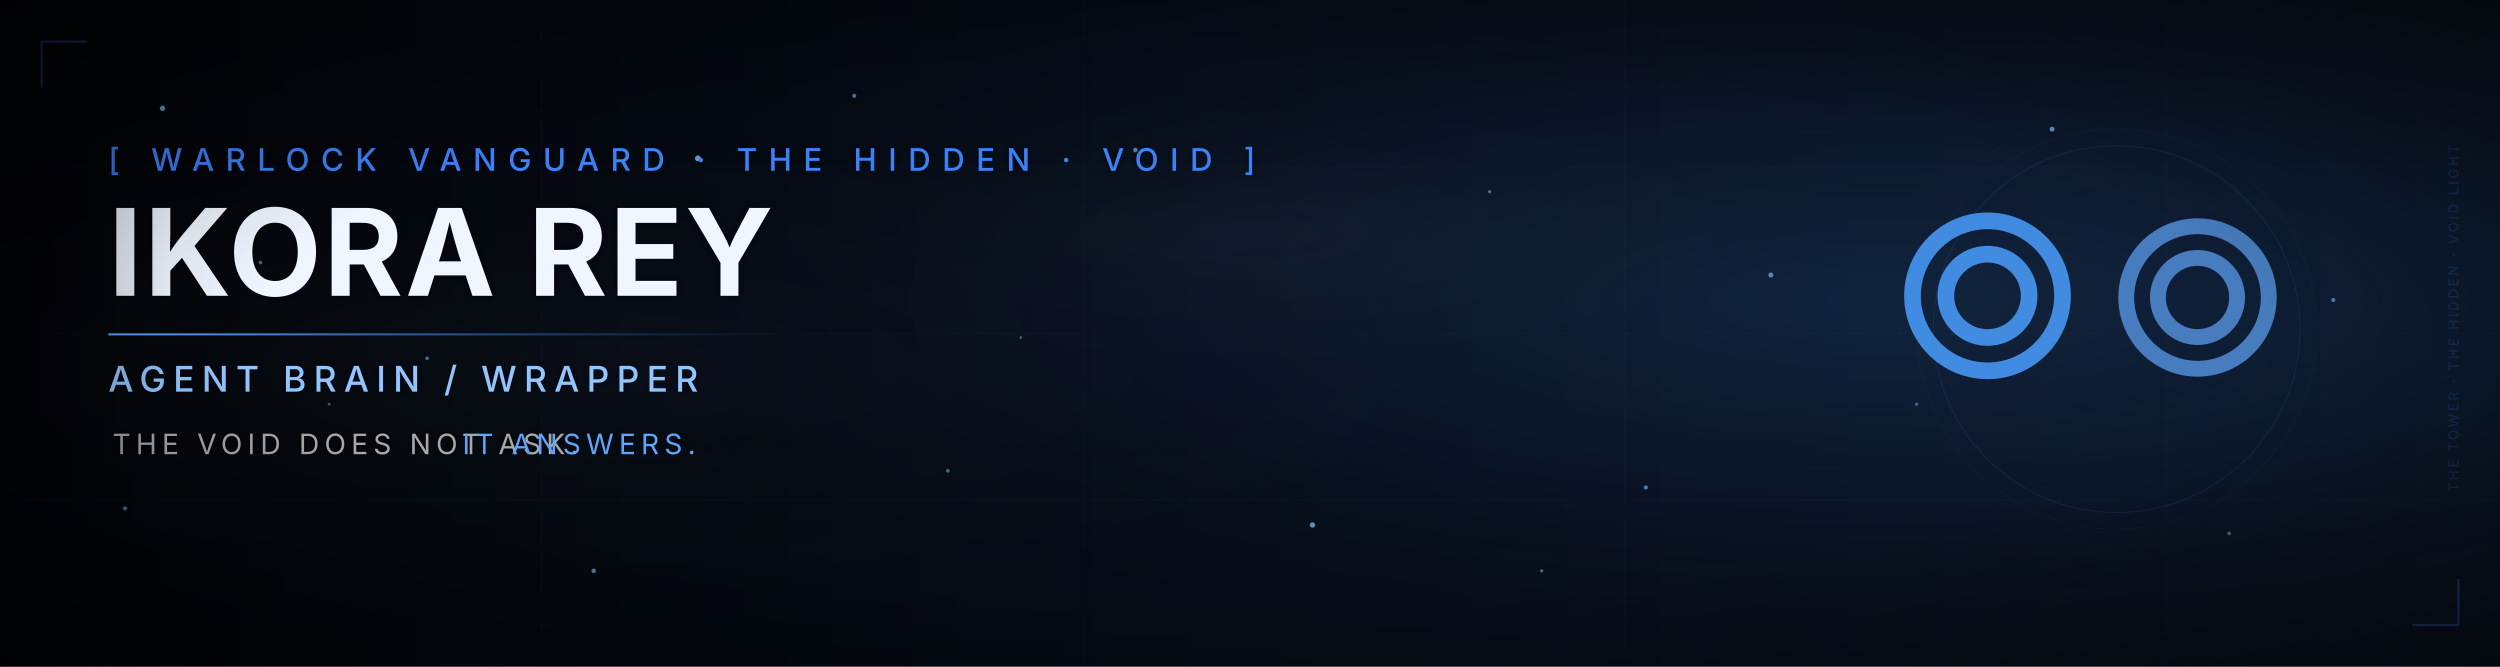
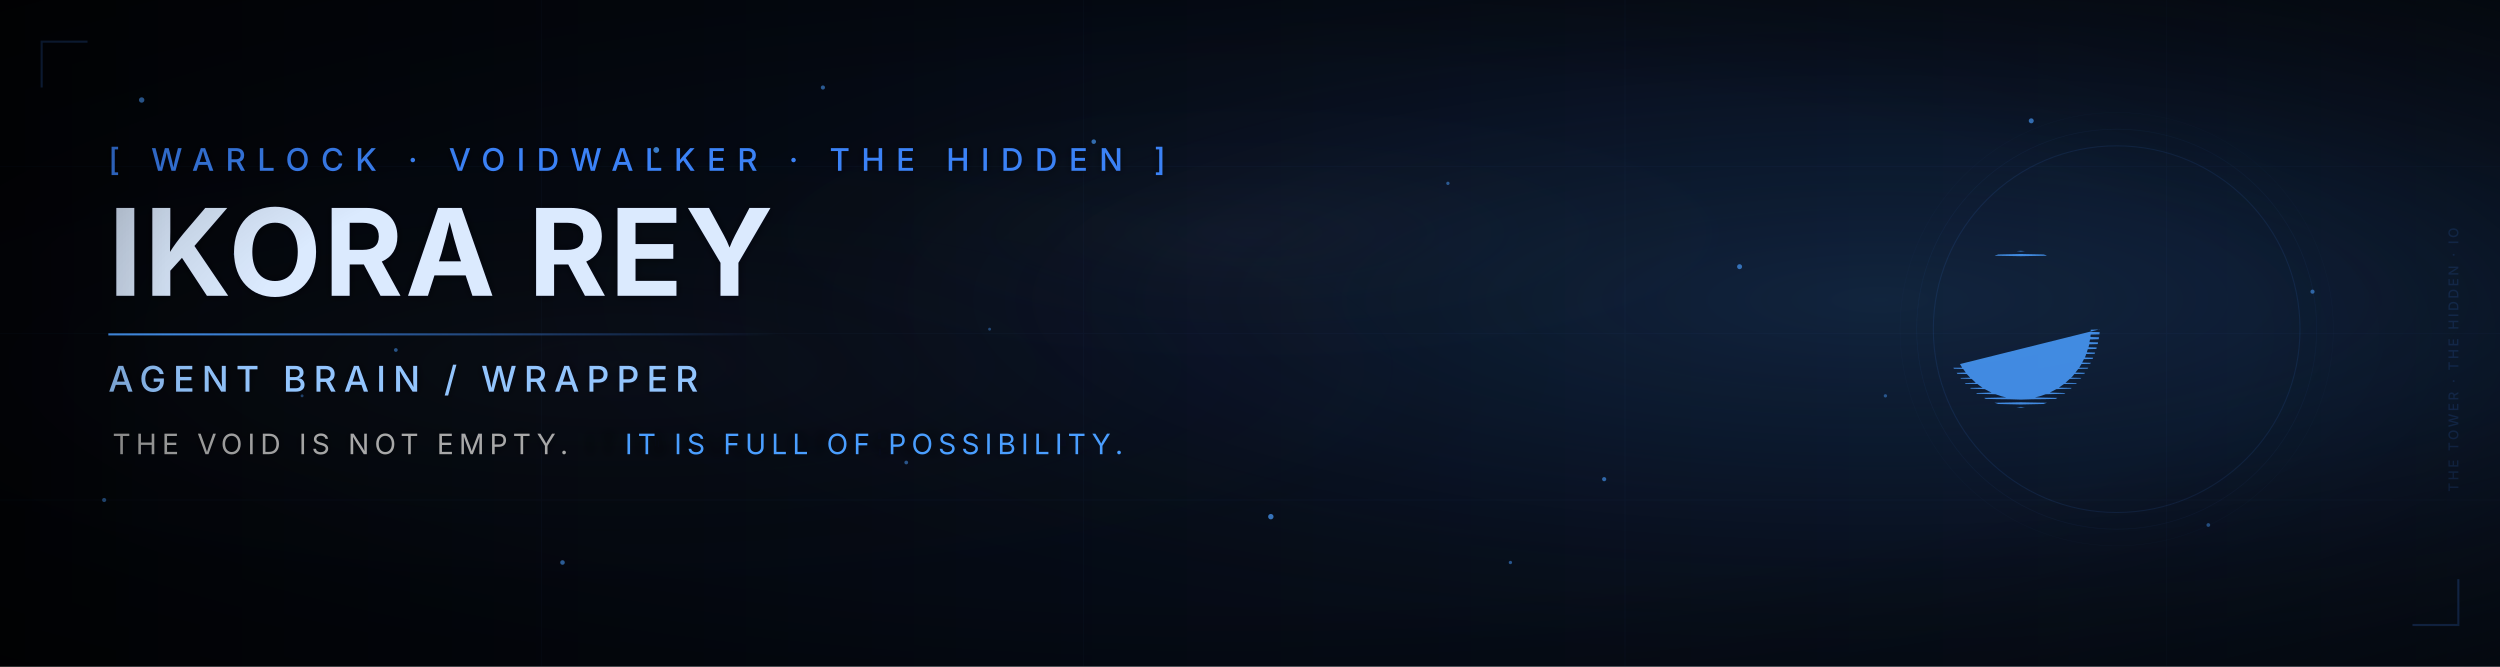
<svg xmlns="http://www.w3.org/2000/svg" viewBox="0 0 1200 320" width="1200" height="320" role="img" aria-label="Ikora Rey - Agent Brain / Wrapper">
  <defs>
    <linearGradient id="space" x1="0" y1="0" x2="1" y2="0">
      <stop offset="0%" stop-color="#020408" />
      <stop offset="40%" stop-color="#050a14" />
      <stop offset="100%" stop-color="#091220" />
    </linearGradient>
    <radialGradient id="blueglow" cx="0.75" cy="0.45" r="0.58">
      <stop offset="0%" stop-color="#4a9eff" stop-opacity="0.15" />
      <stop offset="50%" stop-color="#3b82f6" stop-opacity="0.06" />
      <stop offset="100%" stop-color="#000" stop-opacity="0" />
    </radialGradient>
    <radialGradient id="voidglow" cx="0.25" cy="0.55" r="0.42">
      <stop offset="0%" stop-color="#475569" stop-opacity="0.08" />
      <stop offset="100%" stop-color="#000" stop-opacity="0" />
    </radialGradient>
    <radialGradient id="coreglow" cx="0.5" cy="0.35" r="0.25">
      <stop offset="0%" stop-color="#dbeafe" stop-opacity="0.03" />
      <stop offset="100%" stop-color="#000" stop-opacity="0" />
    </radialGradient>
    <filter id="textsoft" x="-30%" y="-30%" width="160%" height="160%">
      <feGaussianBlur stdDeviation="2" />
    </filter>
    <radialGradient id="vig" cx="0.5" cy="0.5" r="0.72">
      <stop offset="55%" stop-color="#000" stop-opacity="0" />
      <stop offset="100%" stop-color="#000" stop-opacity="0.55" />
    </radialGradient>
    <linearGradient id="accentbar" x1="0" y1="0" x2="1" y2="0">
-       <stop offset="0%" stop-color="#60a5fa" stop-opacity="1" />
+       <stop offset="0%" stop-color="#4a9eff" stop-opacity="1" />
      <stop offset="100%" stop-color="#3b82f6" stop-opacity="0" />
    </linearGradient>
    <linearGradient id="leftfade" x1="0" y1="0" x2="1" y2="0">
      <stop offset="0%" stop-color="#000" stop-opacity="0.22" />
      <stop offset="25%" stop-color="#000" stop-opacity="0" />
    </linearGradient>
  </defs>
  <rect width="1200" height="320" fill="url(#space)" />
  <rect width="1200" height="320" fill="url(#blueglow)" />
  <rect width="1200" height="320" fill="url(#voidglow)" />
  <rect width="1200" height="320" fill="url(#coreglow)" />
-   <g fill="#7cc3fa">
-     <circle cx="78" cy="52" r="1.3" opacity="0.75" />
-     <circle cx="205" cy="172" r="0.9" opacity="0.5" />
-     <circle cx="335" cy="76" r="1.4" opacity="0.8" />
-     <circle cx="455" cy="226" r="0.9" opacity="0.5" />
-     <circle cx="545" cy="72" r="1.1" opacity="0.65" />
-     <circle cx="630" cy="252" r="1.3" opacity="0.7" />
-     <circle cx="715" cy="92" r="0.8" opacity="0.5" />
-     <circle cx="790" cy="234" r="1.0" opacity="0.6" />
-     <circle cx="60" cy="244" r="1.0" opacity="0.55" />
-     <circle cx="985" cy="62" r="1.2" opacity="0.7" />
-     <circle cx="1070" cy="256" r="0.9" opacity="0.5" />
-     <circle cx="285" cy="274" r="1.1" opacity="0.6" />
-     <circle cx="490" cy="162" r="0.7" opacity="0.4" />
-     <circle cx="850" cy="132" r="1.2" opacity="0.65" />
-     <circle cx="158" cy="194" r="0.7" opacity="0.4" />
-     <circle cx="740" cy="274" r="0.8" opacity="0.5" />
-     <circle cx="410" cy="46" r="1.0" opacity="0.55" />
-     <circle cx="920" cy="194" r="0.8" opacity="0.45" />
-     <circle cx="125" cy="126" r="0.9" opacity="0.5" />
-     <circle cx="1120" cy="144" r="1.0" opacity="0.6" />
+   <g fill="#4a9eff">
+     <circle cx="68" cy="48" r="1.3" opacity="0.75" />
+     <circle cx="190" cy="168" r="0.9" opacity="0.5" />
+     <circle cx="315" cy="72" r="1.4" opacity="0.8" />
+     <circle cx="435" cy="222" r="0.9" opacity="0.5" />
+     <circle cx="525" cy="68" r="1.1" opacity="0.65" />
+     <circle cx="610" cy="248" r="1.3" opacity="0.7" />
+     <circle cx="695" cy="88" r="0.8" opacity="0.5" />
+     <circle cx="770" cy="230" r="1.0" opacity="0.6" />
+     <circle cx="50" cy="240" r="1.0" opacity="0.55" />
+     <circle cx="975" cy="58" r="1.2" opacity="0.7" />
+     <circle cx="1060" cy="252" r="0.9" opacity="0.5" />
+     <circle cx="270" cy="270" r="1.1" opacity="0.6" />
+     <circle cx="475" cy="158" r="0.7" opacity="0.4" />
+     <circle cx="835" cy="128" r="1.2" opacity="0.65" />
+     <circle cx="145" cy="190" r="0.7" opacity="0.4" />
+     <circle cx="725" cy="270" r="0.8" opacity="0.5" />
+     <circle cx="395" cy="42" r="1.0" opacity="0.55" />
+     <circle cx="905" cy="190" r="0.8" opacity="0.45" />
+     <circle cx="113" cy="122" r="0.9" opacity="0.5" />
+     <circle cx="1110" cy="140" r="1.0" opacity="0.6" />
  </g>
  <g stroke="#3b82f6" stroke-width="0.35" opacity="0.04">
    <line x1="0" y1="80" x2="1200" y2="80" />
    <line x1="0" y1="160" x2="1200" y2="160" />
    <line x1="0" y1="240" x2="1200" y2="240" />
    <line x1="260" y1="0" x2="260" y2="320" />
    <line x1="520" y1="0" x2="520" y2="320" />
    <line x1="780" y1="0" x2="780" y2="320" />
    <line x1="1040" y1="0" x2="1040" y2="320" />
  </g>
-   <g transform="translate(970,158) scale(4.0) translate(-16, -16)" opacity="0.85" fill="#4a9eff">
-     <path d="M12 2C6.48 2 2 6.48 2 12s4.48 10 10 10 10-4.48 10-10S17.52 2 12 2zm0 18c-4.41 0-8-3.59-8-8s3.59-8 8-8 8 3.59 8 8-3.59 8-8 8z" />
-     <path d="M12 6c3.31 0 6 2.69 6 6s-2.69 6-6 6-6-2.69-6-6 2.69-6 6-6zm0 2c-2.21 0-4 1.79-4 4s1.79 4 4 4 4-1.79 4-4-1.79-4-4-4z" />
-   </g>
-   <g transform="translate(1070,158) scale(3.8) translate(-16, -16)" opacity="0.7" fill="#60a5fa">
-     <path d="M12 2C6.48 2 2 6.48 2 12s4.48 10 10 10 10-4.48 10-10S17.52 2 12 2zm0 18c-4.41 0-8-3.59-8-8s3.59-8 8-8 8 3.59 8 8-3.59 8-8 8z" />
-     <path d="M12 6c3.31 0 6 2.69 6 6s-2.69 6-6 6-6-2.69-6-6 2.69-6 6-6zm0 2c-2.21 0-4 1.79-4 4s1.79 4 4 4 4-1.79 4-4-1.79-4-4-4z" />
+   <g transform="translate(970,158) scale(4.2) translate(-16, -16)" opacity="0.85" fill="#4a9eff">
+     <path d="M16 7.13l-0.501-0.056q0.501-0.056 0.974 0-0.362 0.056-0.473 0.056zM16 24.355l2.977 0.056q-0.056 0.028-0.195 0.070t-0.195 0.070l-2.588 0.056-2.588-0.056q-0.056-0.028-0.195-0.070t-0.223-0.070zM16 7.659l-3.005-0.056q0.278-0.111 0.417-0.139l2.588-0.056 2.588 0.056q0.195 0.028 0.39 0.139zM16 24.883l0.473 0.056q-0.473 0.056-0.974 0 0.362-0.056 0.501-0.056zM25.043 16.007v0.028l-1.057 0.028v0.25l1.030 0.028q-0.028 0.083-0.028 0.25l-1.002 0.028q-0.028 0.083-0.028 0.278l0.974 0.028v0.083l-0.028 0.056v0.083l-1.002 0.028q0 0.083-0.056 0.306l0.974 0.028v0.028q0 0.028-0.014 0.083t-0.014 0.083l-0.974 0.028-0.083 0.334 0.946 0.028q-0.028 0.028-0.028 0.083t-0.028 0.083l-0.974 0.028q-0.056 0.223-0.111 0.362l0.946 0.028q0 0.056-0.028 0.083l-0.028 0.056-0.974 0.028q-0.028 0.195-0.139 0.39l0.946 0.028q0 0.028-0.056 0.139l-1.002 0.028q-0.083 0.195-0.195 0.39l1.002 0.028-0.056 0.056t-0.028 0.056l-1.002 0.028-0.25 0.417h1.030q-0.028 0.028-0.028 0.056l-0.056 0.056-1.057 0.028-0.334 0.417h0.25l0.835 0.028-0.056 0.111-1.141 0.028q-0.056 0.083-0.181 0.223t-0.209 0.195l1.169 0.028-0.083 0.083h-0.167l-1.057 0.028q-0.083 0.056-0.25 0.223t-0.25 0.223l1.308 0.028-0.083 0.083-1.391 0.028-0.584 0.417 1.475 0.028q-0.056 0.028-0.111 0.083l-1.642 0.056q-0.501 0.278-0.751 0.39l1.781 0.056q-0.028 0.028-0.139 0.083l-2.115 0.056q-0.751 0.278-1.224 0.362l2.588 0.056q-0.111 0.028-0.195 0.111l-1.308 0.028q-0.445 0-1.377 0.014t-1.322 0.042q-0.417-0.028-1.336-0.042t-1.363-0.014l-1.308-0.028q-0.083-0.056-0.195-0.111l2.532-0.056q-0.473-0.083-1.224-0.362l-2.087-0.056q-0.028-0.028-0.139-0.083l1.781-0.056q-0.278-0.111-0.779-0.39l-1.586-0.056q-0.056-0.028-0.111-0.083l1.447-0.028q-0.334-0.195-0.584-0.417l-1.363-0.028-0.083-0.083 1.252-0.028q-0.167-0.139-0.473-0.445l-1.030-0.028h-0.195q-0.056-0.056-0.056-0.083l1.113-0.028q-0.111-0.139-0.39-0.417l-1.085-0.028-0.028-0.056q-0.028-0.056-0.056-0.056l0.835-0.028h0.223q-0.223-0.278-0.306-0.417l-1.057-0.028q-0.028-0.028-0.028-0.056l-0.028-0.056h1.002l-0.25-0.417-1.002..." />
  </g>
  <g fill="none" stroke="#3b82f6">
    <circle cx="1016" cy="158" r="88" stroke-width="0.5" opacity="0.12" />
    <circle cx="1016" cy="158" r="96" stroke-width="0.3" opacity="0.07" />
    <circle cx="1016" cy="158" r="104" stroke-width="0.2" opacity="0.04" />
  </g>
  <g font-family="'Haas Grot Disp Trial', 'Haas Grot Text Trial', 'Inter', -apple-system, BlinkMacSystemFont, sans-serif" filter="url(#textsoft)" opacity="0.55">
-     <text x="52" y="82" font-size="15" font-weight="500" fill="#020408" letter-spacing="5.5">[ WARLOCK VANGUARD · THE HIDDEN · VOID ]</text>
+     <text x="52" y="82" font-size="15" font-weight="500" fill="#020408" letter-spacing="5.5">[ WARLOCK · VOIDWALKER · THE HIDDEN ]</text>
    <text x="52" y="142" font-size="58" font-weight="700" fill="#020408" letter-spacing="1">IKORA REY</text>
    <text x="52" y="188" font-size="17" font-weight="500" fill="#020408" letter-spacing="3.5">AGENT BRAIN  /  WRAPPER</text>
-     <text x="54" y="218" font-size="13.5" font-weight="400" fill="#020408" letter-spacing="2.5">THE VOID DOES NOT ASK. IT ANSWERS.</text>
+     <text x="54" y="218" font-size="13.5" font-weight="400" fill="#020408" letter-spacing="2.5">THE VOID IS NOT EMPTY. IT IS FULL OF POSSIBILITY.</text>
  </g>
  <g font-family="'Haas Grot Disp Trial', 'Haas Grot Text Trial', 'Inter', -apple-system, BlinkMacSystemFont, sans-serif">
-     <text x="52" y="82" font-size="15" font-weight="500" fill="#3b82f6" letter-spacing="5.5">[ WARLOCK VANGUARD · THE HIDDEN · VOID ]</text>
-     <text x="52" y="142" font-size="58" font-weight="700" fill="#eff6ff" letter-spacing="1">IKORA REY</text>
+     <text x="52" y="82" font-size="15" font-weight="500" fill="#3b82f6" letter-spacing="5.5">[ WARLOCK · VOIDWALKER · THE HIDDEN ]</text>
+     <text x="52" y="142" font-size="58" font-weight="700" fill="#dbeafe" letter-spacing="1">IKORA REY</text>
    <text x="52" y="188" font-size="17" font-weight="500" fill="#93c5fd" letter-spacing="3.5">AGENT BRAIN  /  WRAPPER</text>
-     <text x="54" y="218" font-size="13.5" font-weight="400" fill="#a8a8a8" letter-spacing="2.5">THE VOID DOES NOT ASK. <tspan x="222" fill="#60a5fa">IT ANSWERS.</tspan>
+     <text x="54" y="218" font-size="13.5" font-weight="400" fill="#a8a8a8" letter-spacing="2.5">THE VOID IS NOT EMPTY. <tspan x="300" fill="#4a9eff">IT IS FULL OF POSSIBILITY.</tspan>
    </text>
  </g>
  <rect x="52" y="160" width="320" height="1" fill="url(#accentbar)" />
-   <text transform="translate(1180, 236) rotate(-90)" font-family="'Haas Grot Disp Trial', 'Haas Grot Text Trial', 'Inter', sans-serif" font-size="6.5" font-weight="500" letter-spacing="1.2" fill="#3b82f6" opacity="0.18">THE TOWER  ·  THE HIDDEN  ·  VOID LIGHT</text>
+   <text transform="translate(1180, 236) rotate(-90)" font-family="'Haas Grot Disp Trial', 'Haas Grot Text Trial', 'Inter', sans-serif" font-size="6.5" font-weight="500" letter-spacing="1.2" fill="#3b82f6" opacity="0.18">THE TOWER  ·  THE HIDDEN  ·  IO</text>
  <g fill="none" stroke="#3b82f6" stroke-width="1" opacity="0.35">
    <path d="M 20 42 L 20 20 L 42 20" />
    <path d="M 1180 278 L 1180 300 L 1158 300" />
  </g>
  <rect width="320" height="320" fill="url(#leftfade)" />
  <rect width="1200" height="320" fill="url(#vig)" pointer-events="none" />
</svg>
